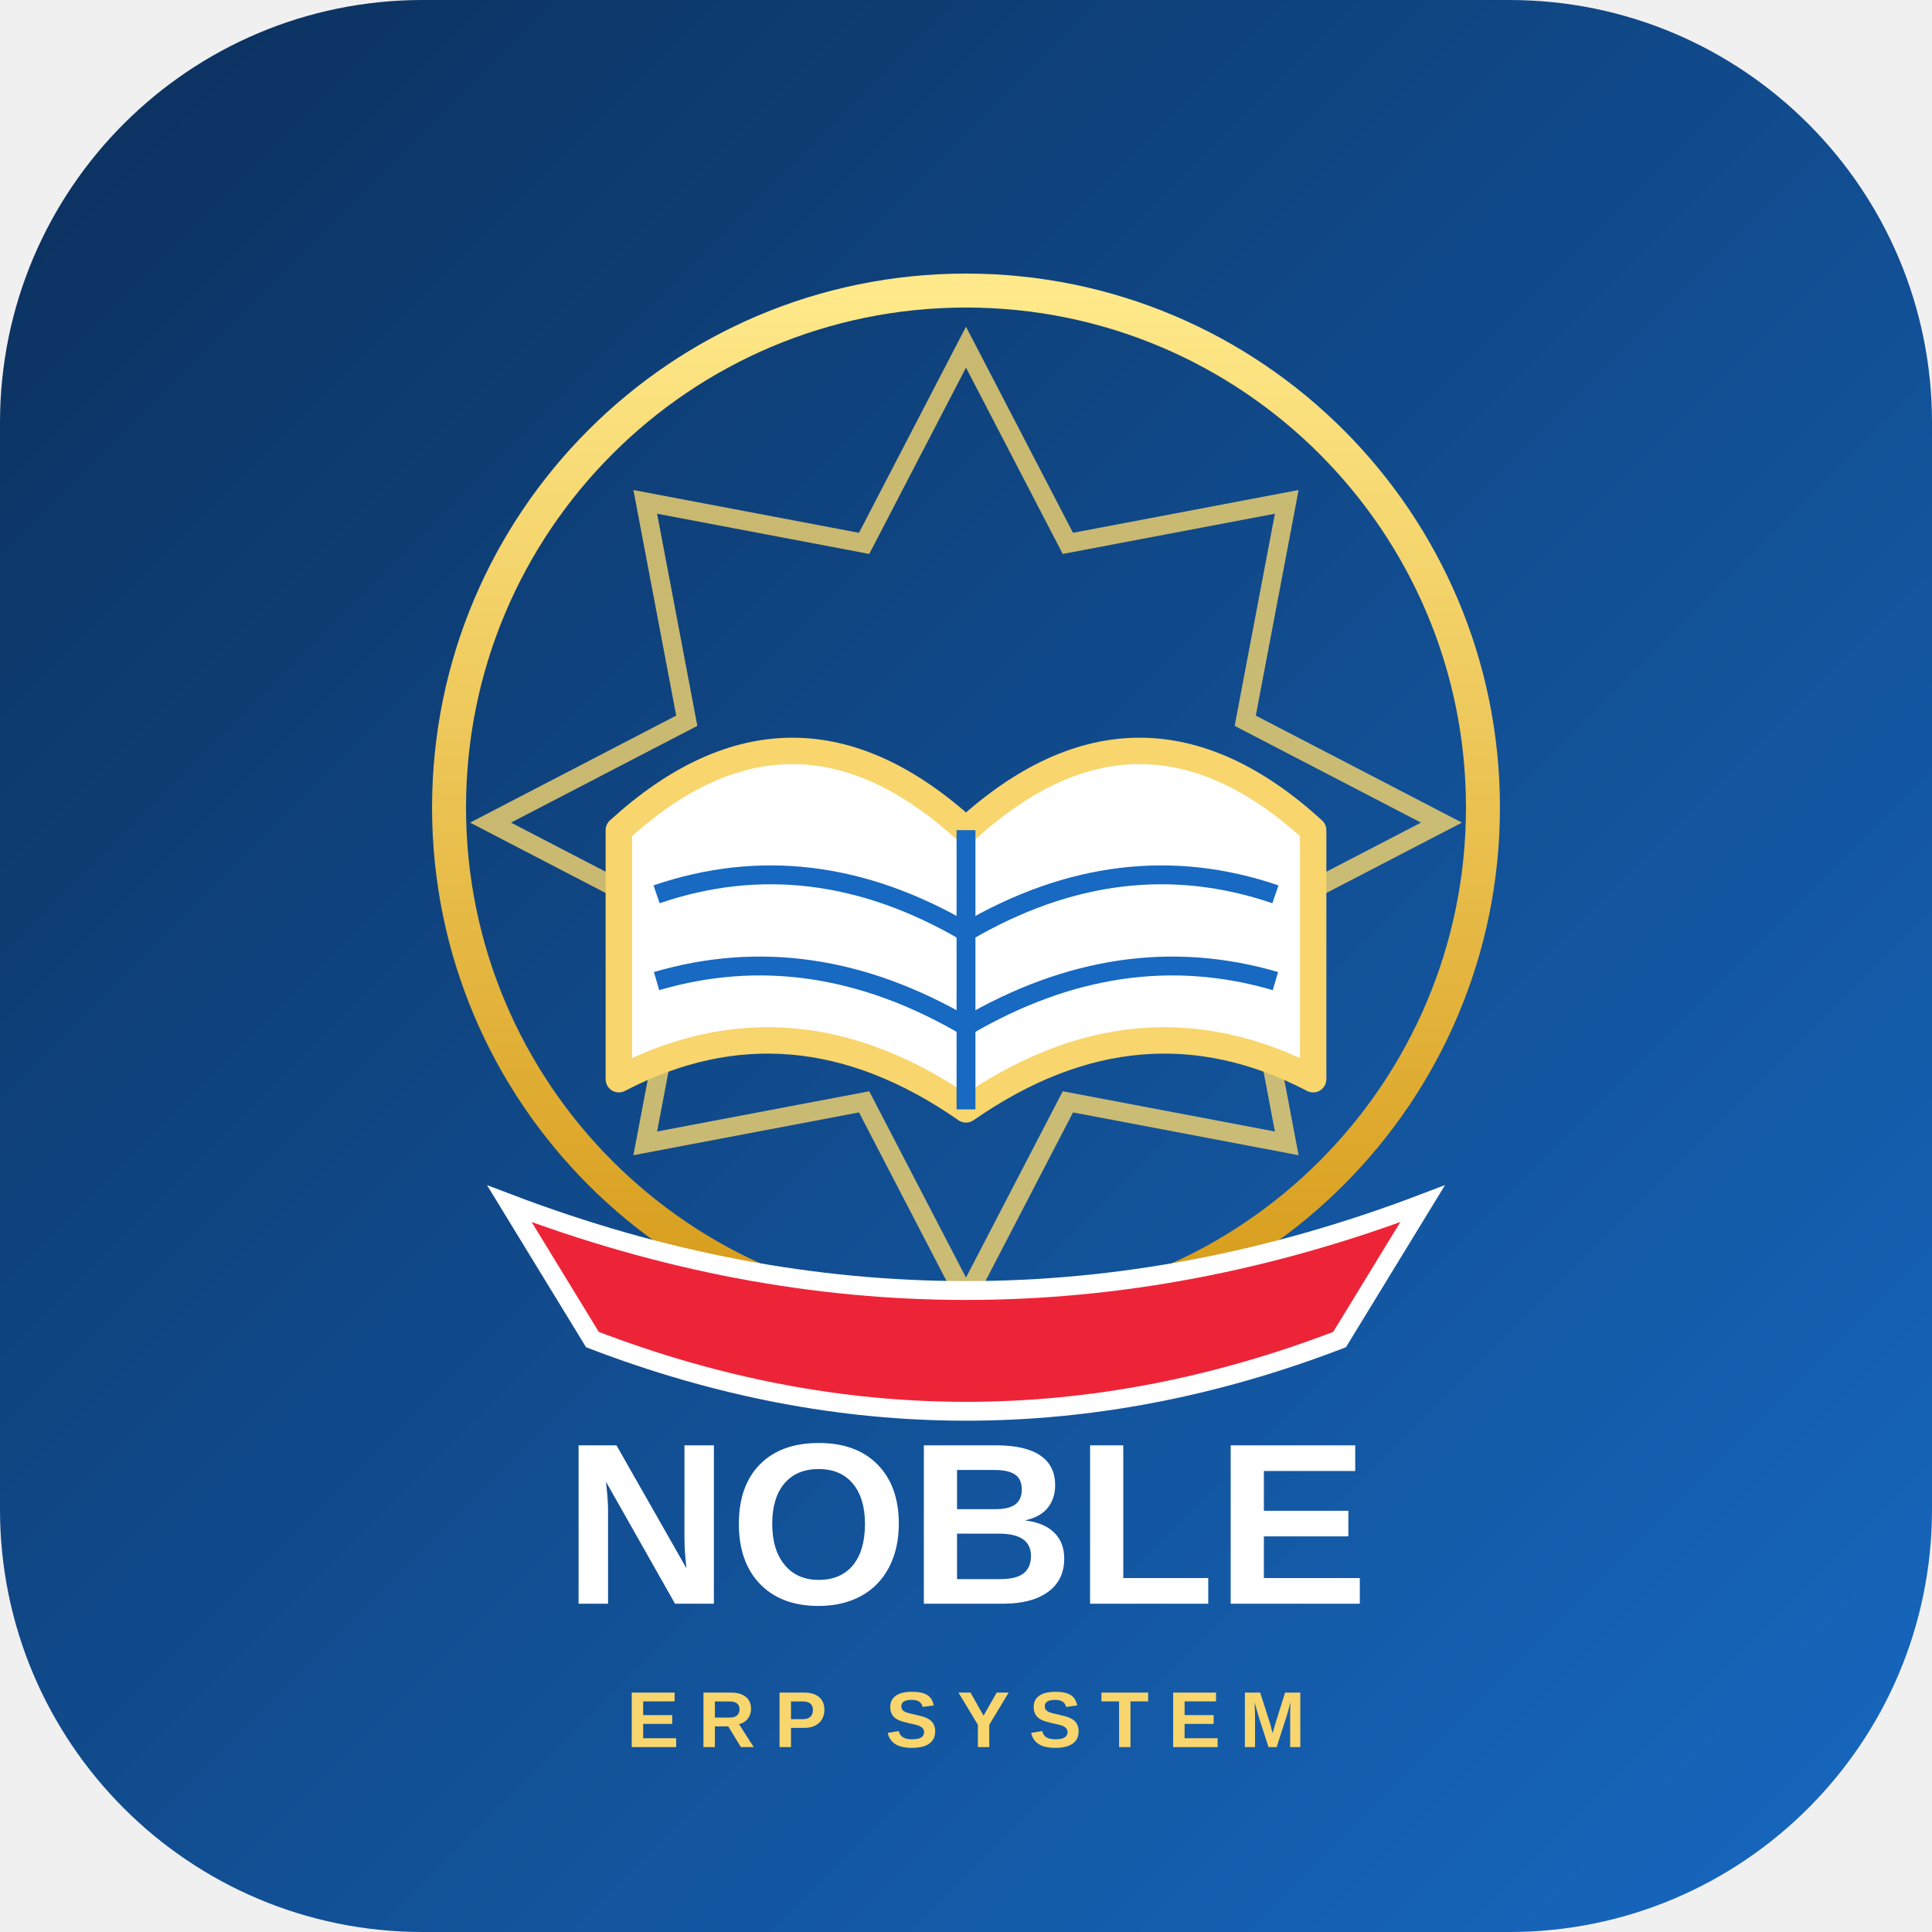
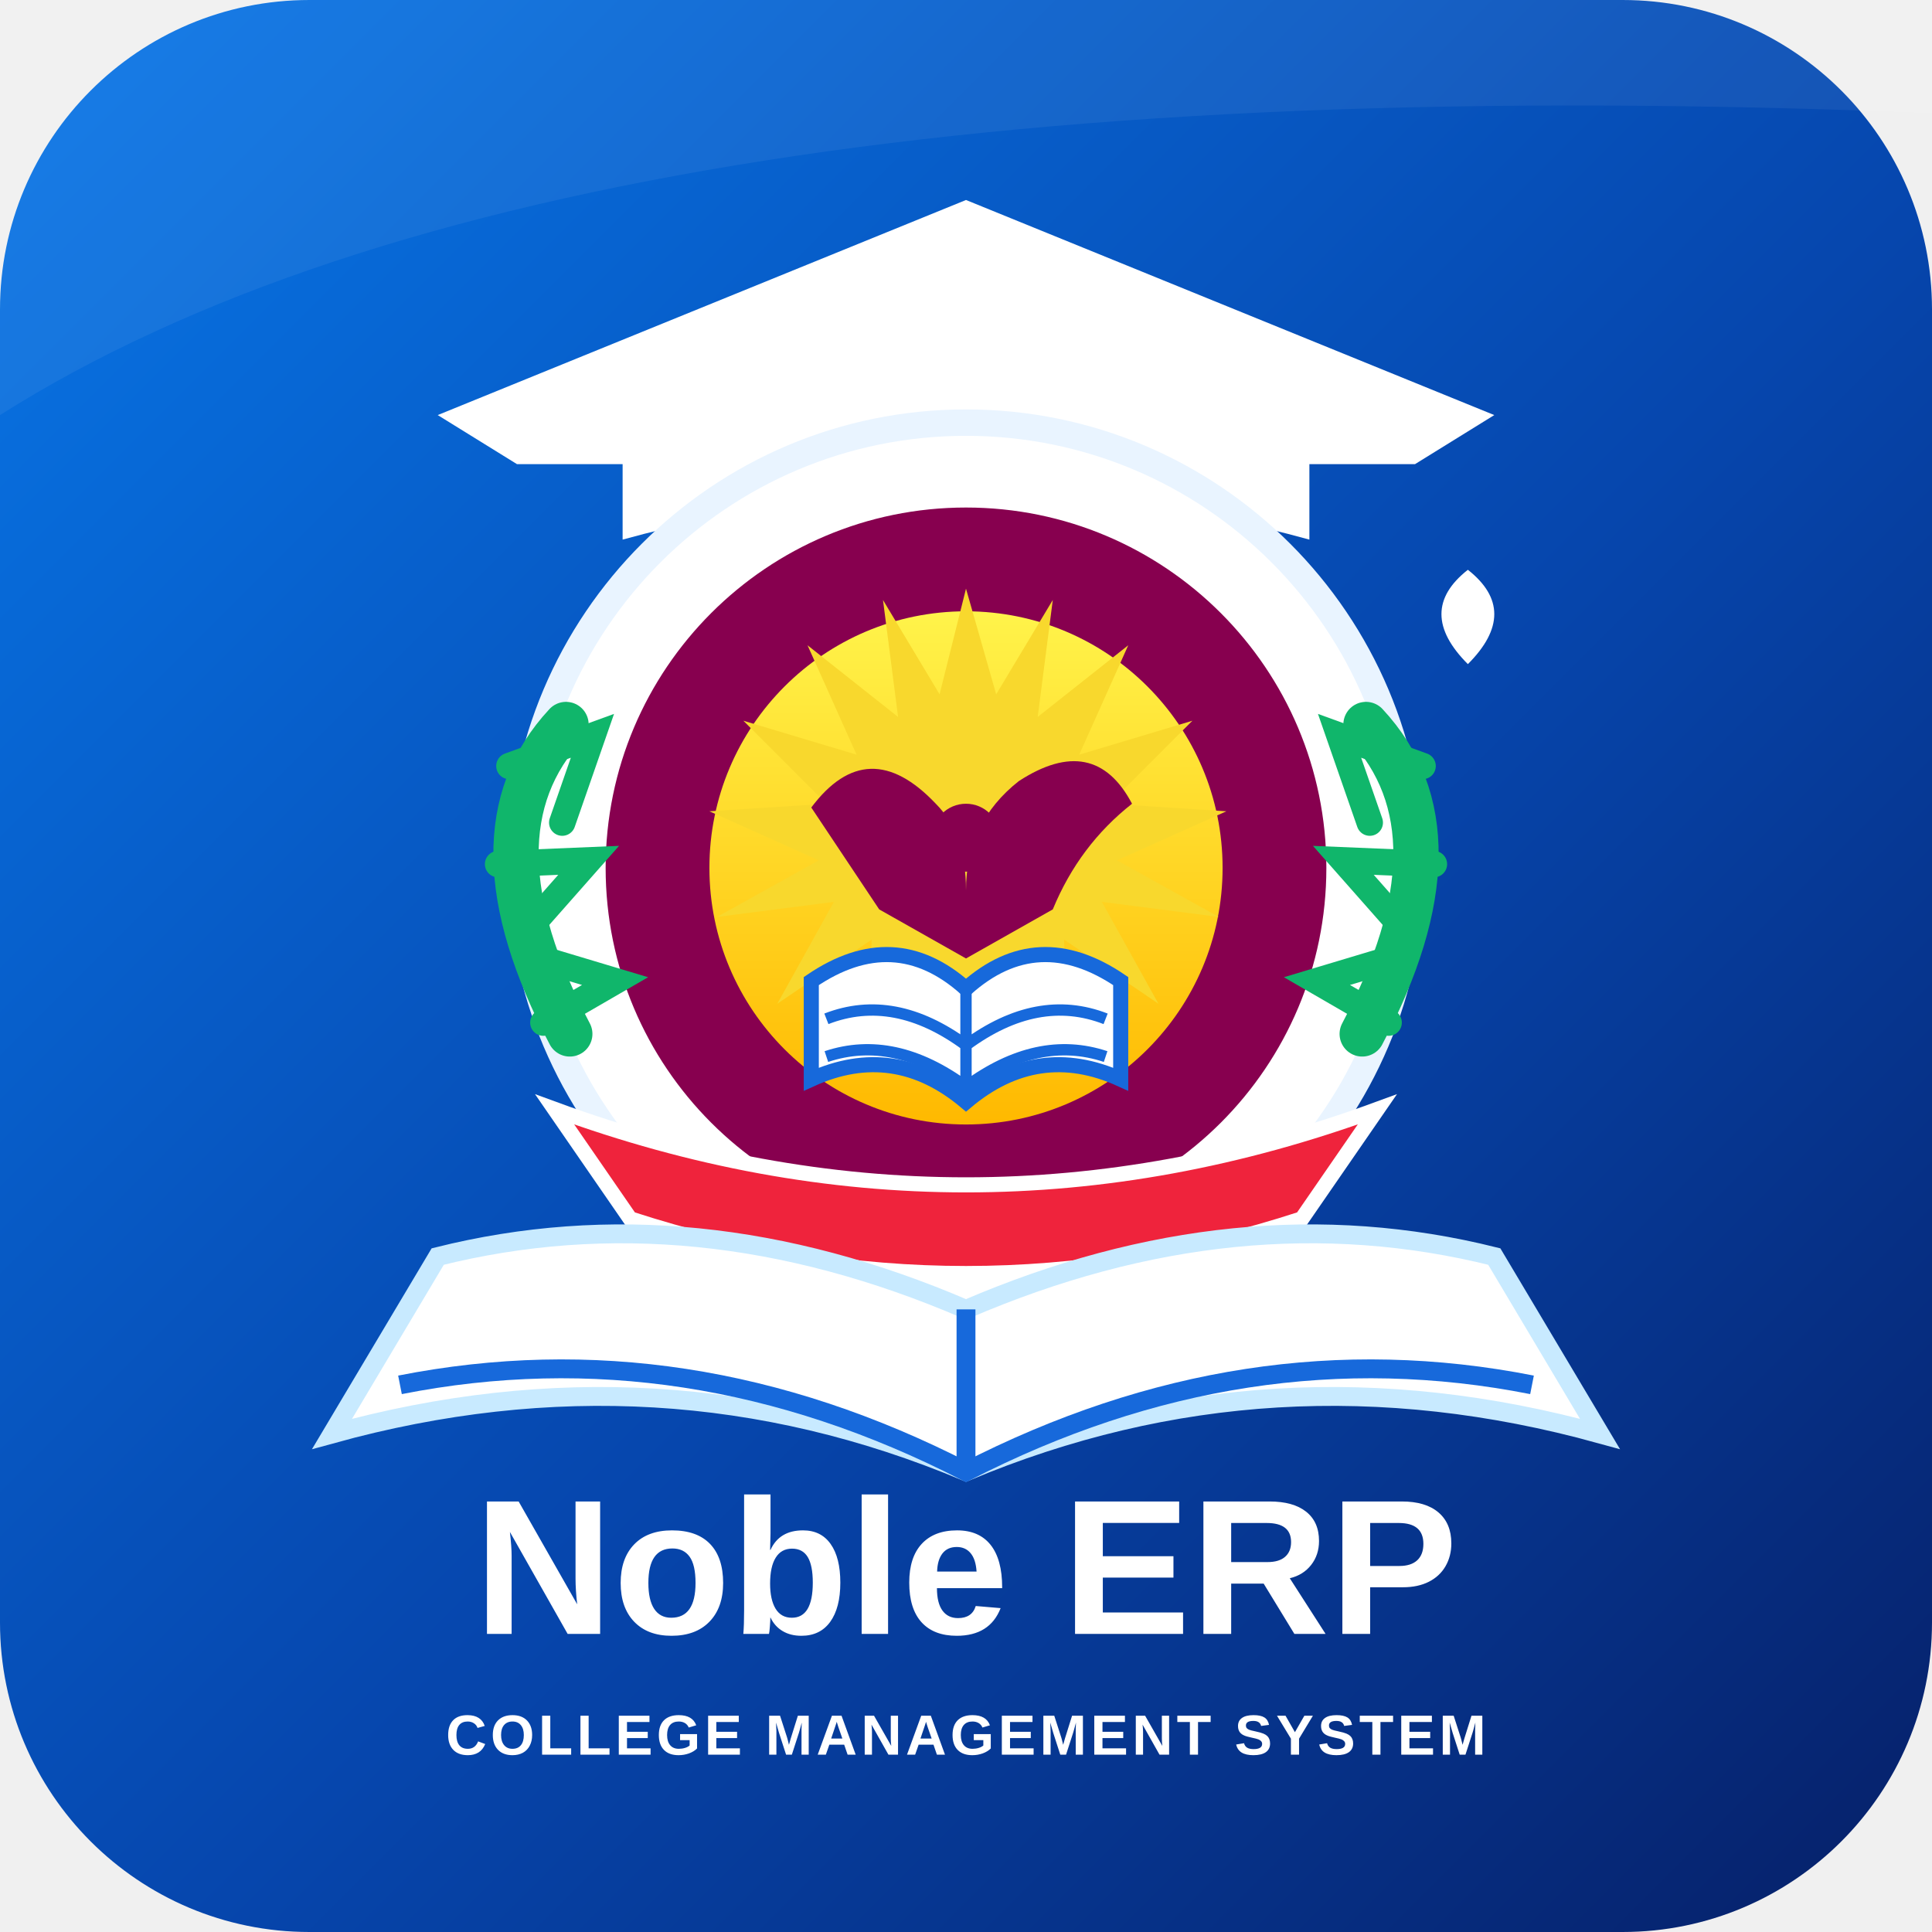
<svg xmlns="http://www.w3.org/2000/svg" viewBox="0 0 512 512">
  <defs>
-     <linearGradient id="bg" x1="0" y1="0" x2="1" y2="1">
-       <stop stop-color="#0b2f5b" />
-       <stop offset="1" stop-color="#1769c2" />
+     <linearGradient id="blue" x1="0" y1="0" x2="1" y2="1">
+       <stop stop-color="#0877e8" />
+       <stop offset=".55" stop-color="#0646ad" />
+       <stop offset="1" stop-color="#061f67" />
    </linearGradient>
    <linearGradient id="gold" x1="0" y1="0" x2="0" y2="1">
-       <stop stop-color="#ffe98a" />
-       <stop offset="1" stop-color="#d69a18" />
+       <stop stop-color="#fff34a" />
+       <stop offset="1" stop-color="#ffb900" />
    </linearGradient>
  </defs>
-   <rect width="512" height="512" rx="112" fill="url(#bg)" />
-   <circle cx="256" cy="214" r="137" fill="none" stroke="url(#gold)" stroke-width="9" />
-   <path d="M256 92l27 52 58-11-11 58 52 27-52 27 11 58-58-11-27 52-27-52-58 11 11-58-52-27 52-27-11-58 58 11z" fill="none" stroke="#f8d66d" stroke-width="5" opacity=".8" />
-   <path d="M164 220 Q210 178 256 220 Q302 178 348 220 L348 286 Q302 262 256 294 Q210 262 164 286Z" fill="#fff" stroke="#f8d66d" stroke-width="7" stroke-linejoin="round" />
-   <path d="M256 220v74M174 237q41-14 82 10 41-24 82-10M174 260q41-12 82 12 41-24 82-12" fill="none" stroke="#1769c2" stroke-width="5" />
-   <path d="M135 319 Q256 365 377 319 L355 355 Q256 393 157 355Z" fill="#ed2438" stroke="#fff" stroke-width="5" />
-   <text x="256" y="425" font-family="Arial,sans-serif" font-size="61" font-weight="800" text-anchor="middle" fill="#fff">NOBLE</text>
-   <text x="256" y="463" font-family="Arial,sans-serif" font-size="21" font-weight="700" letter-spacing="5" text-anchor="middle" fill="#f8d66d">ERP SYSTEM</text>
+   <rect width="512" height="512" rx="82" fill="url(#blue)" />
+   <path d="M0 110 Q150 15 512 30 L512 0 L0 0Z" fill="#fff" opacity=".06" />
+   <path d="M116 110 L256 53 L396 110 L375 123 L137 123Z" fill="#fff" />
+   <path d="M165 119 Q256 82 347 119 L347 143 Q256 118 165 143Z" fill="#fff" />
+   <path d="M389 111 L389 151 Q403 162 389 176 Q375 162 389 151" fill="#fff" />
+   <circle cx="256" cy="230" r="118" fill="#fff" stroke="#e9f4ff" stroke-width="7" />
+   <circle cx="256" cy="230" r="98" fill="#87004f" stroke="#fff" stroke-width="5" />
+   <circle cx="256" cy="230" r="68" fill="url(#gold)" />
+   <g fill="#f8d82d">
+     <path d="M256 156l8 28 15-25-4 31 24-19-13 29 30-9-22 22 31 2-29 13 27 15-31-4 15 27-25-17 1 31-18-26-9 30-8-30-18 26 1-31-25 17 15-27-31 4 27-15-29-13 31-2-22-22 30 9-13-29 24 19-4-31 15 25z" />
+   </g>
+   <path d="M215 214 Q230 194 248 213 Q256 221 256 236 Q256 218 270 207 Q290 194 300 213 Q286 224 279 241 L256 254 L233 241Z" fill="#87004f" />
+   <circle cx="256" cy="222" r="9" fill="#87004f" />
+   <path d="M215 260 Q237 245 256 262 Q275 245 297 260 L297 286 Q275 276 256 292 Q237 276 215 286Z" fill="#fff" stroke="#1769db" stroke-width="4" />
+   <path d="M256 262v30 M219 270q18-7 37 7 19-14 37-7 M219 280q18-6 37 8 19-14 37-8" fill="none" stroke="#1769db" stroke-width="3" />
+   <path d="M147 294 Q256 334 365 294 L345 323 Q256 352 167 323Z" fill="#ef233c" stroke="#fff" stroke-width="4" />
+   <path d="M150 192 Q123 221 151 274 M362 192 Q389 221 361 274" fill="none" stroke="#10b66b" stroke-width="12" stroke-linecap="round" />
+   <path d="M135 203l22-8-8 23 M132 229l24-1-15 17 M143 254l20 6-19 11 M377 203l-22-8 8 23 M380 229l-24-1 15 17 M369 254l-20 6 19 11" fill="none" stroke="#10b66b" stroke-width="7" stroke-linecap="round" />
+   <path d="M116 333 Q184 316 256 347 Q328 316 396 333 L424 380 Q337 356 256 390 Q175 356 88 380Z" fill="#fff" stroke="#c8eaff" stroke-width="5" />
+   <path d="M256 347v43 M106 367q76-15 150 23 74-38 150-23" fill="none" stroke="#1769db" stroke-width="5" />
+   <text x="256" y="433" font-family="Arial,sans-serif" font-size="51" font-weight="800" text-anchor="middle" fill="#fff">Noble ERP</text>
+   <text x="256" y="465" font-family="Arial,sans-serif" font-size="15" font-weight="700" letter-spacing="1" text-anchor="middle" fill="#fff">COLLEGE MANAGEMENT SYSTEM</text>
</svg>
